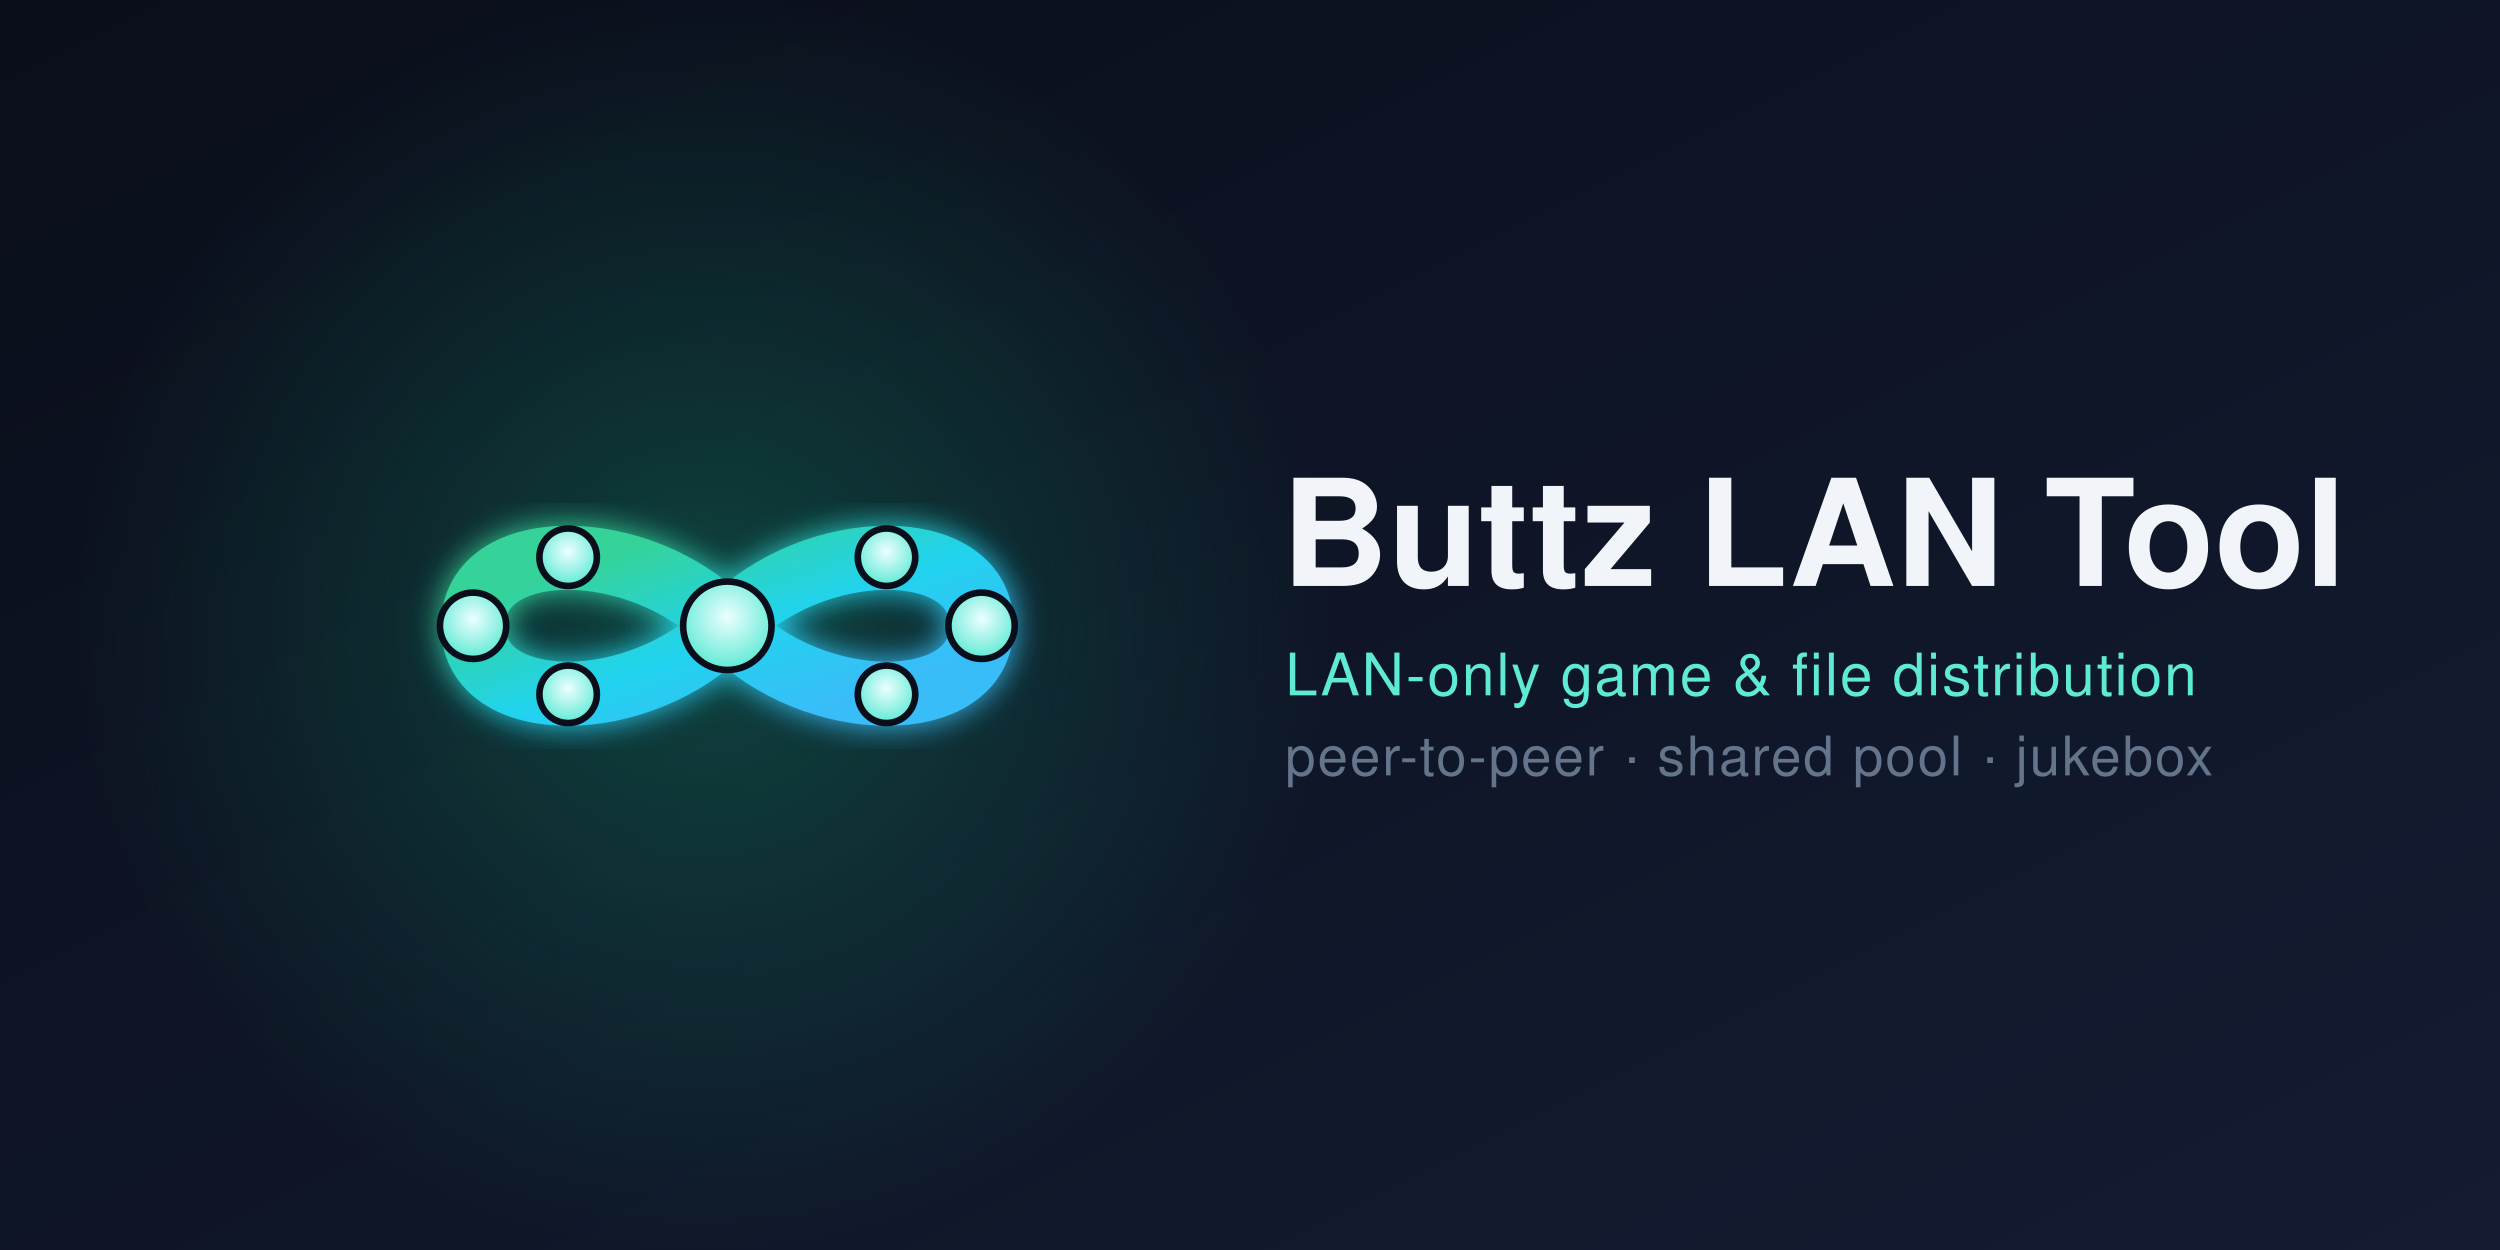
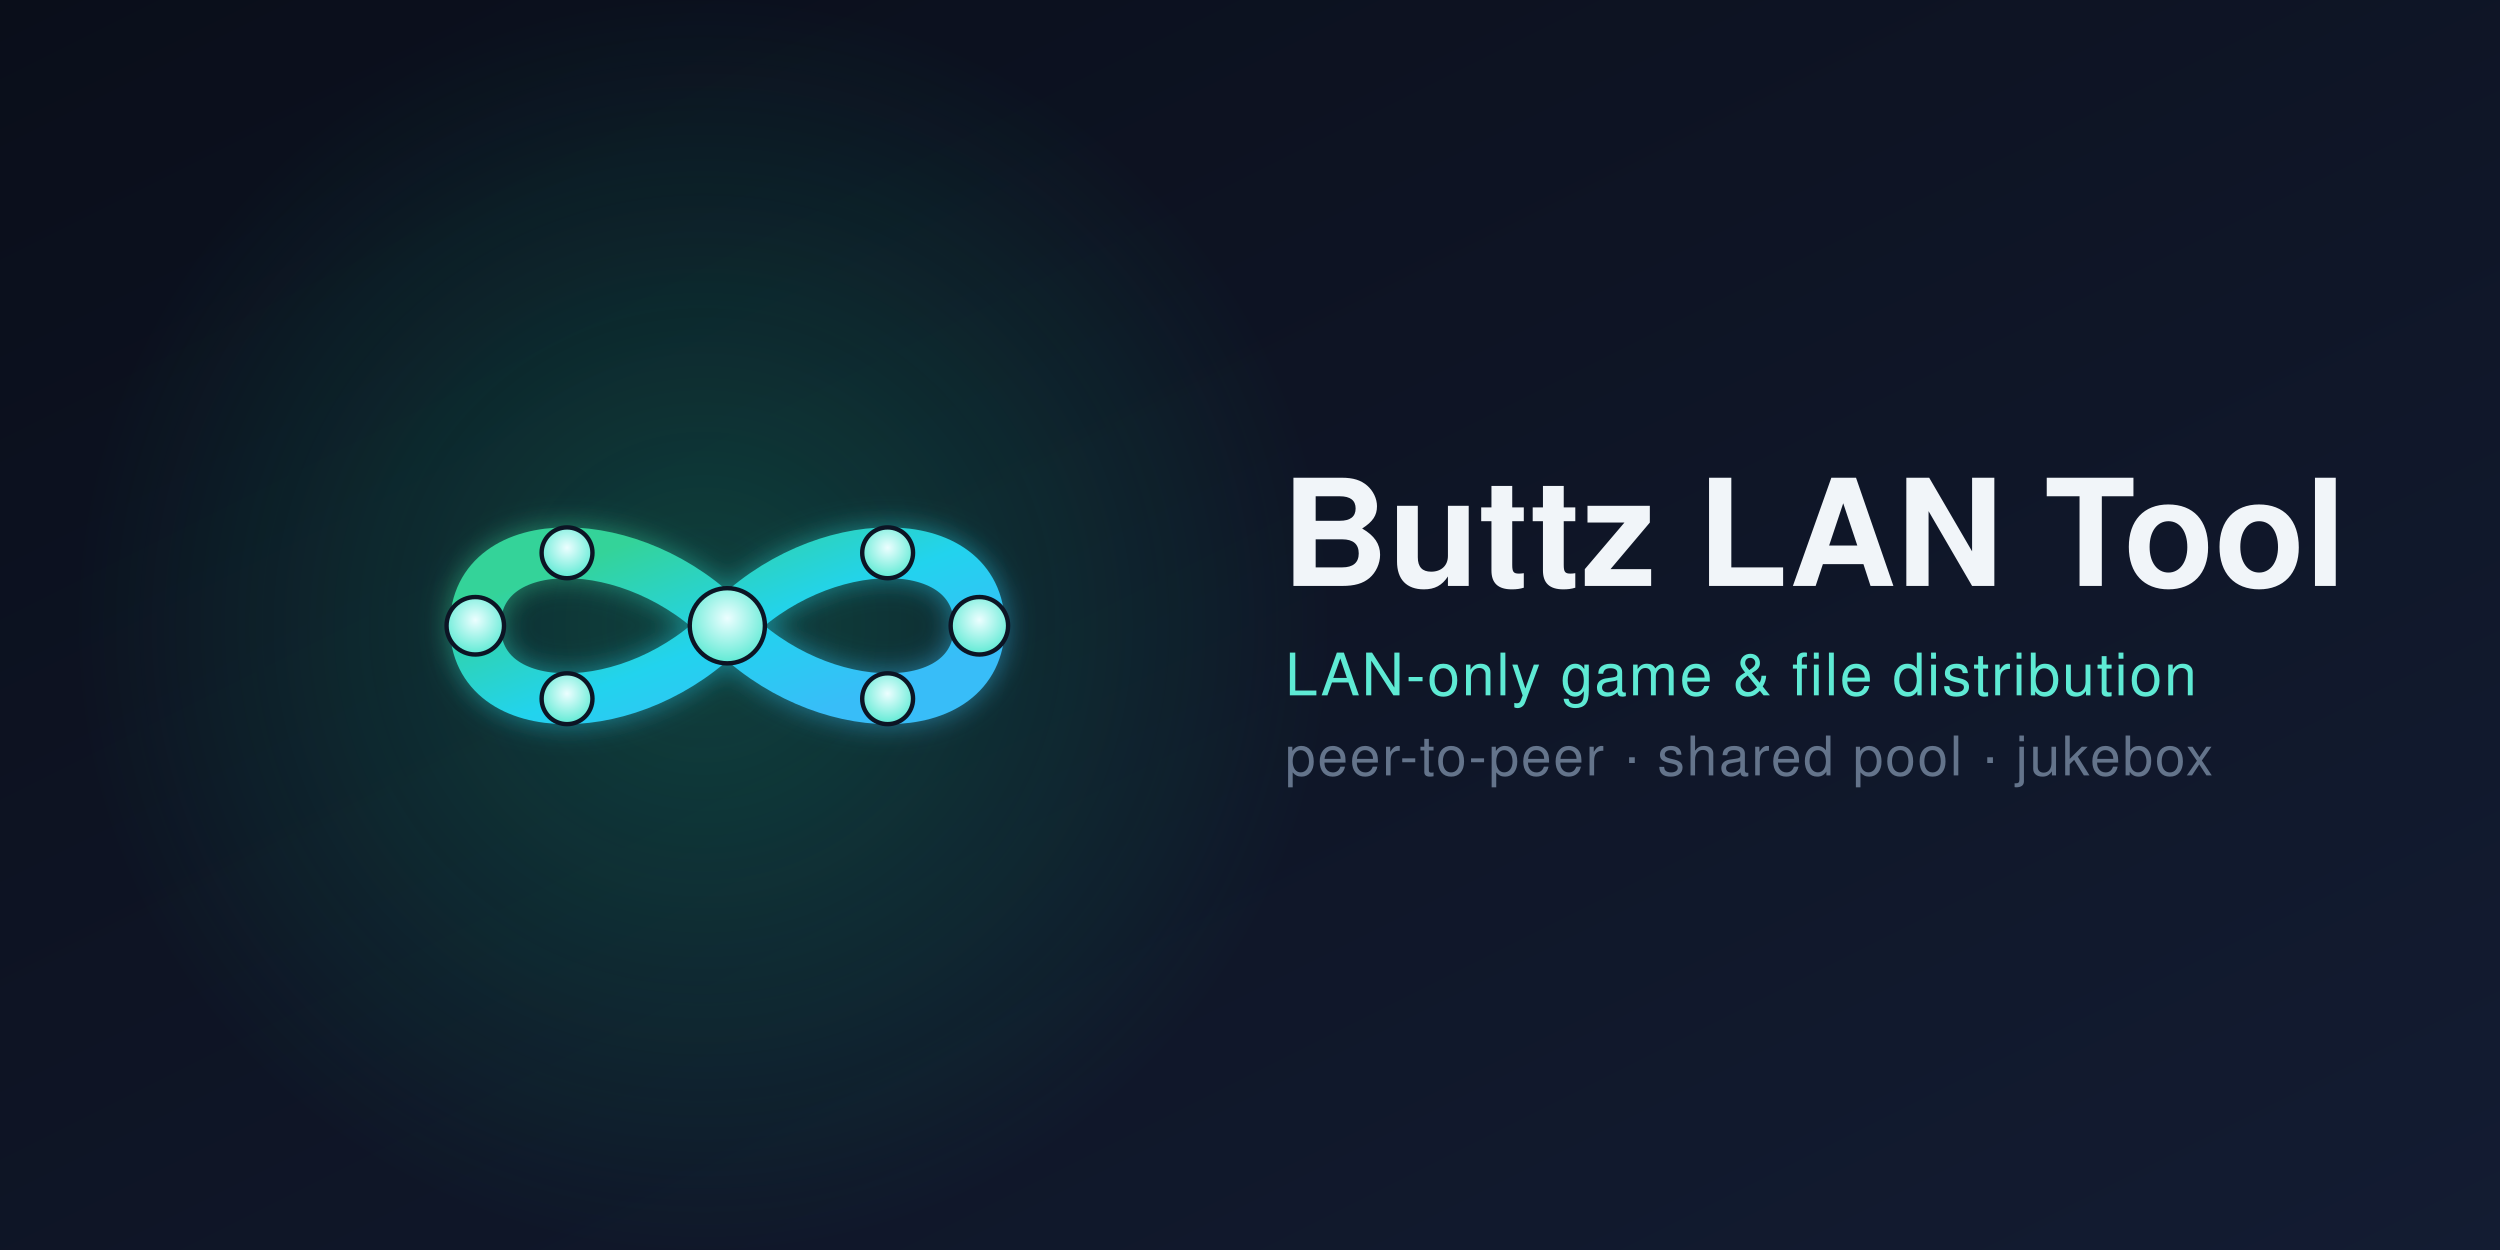
<svg xmlns="http://www.w3.org/2000/svg" width="1280" height="640" viewBox="0 0 1280 640">
  <defs>
    <linearGradient id="bg" x1="0" y1="0" x2="1" y2="1">
      <stop offset="0" stop-color="#0A0E1A" />
      <stop offset="1" stop-color="#131C32" />
    </linearGradient>
    <radialGradient id="halo" cx="0.5" cy="0.5" r="0.5">
      <stop offset="0" stop-color="#10B981" stop-opacity="0.28" />
      <stop offset="1" stop-color="#10B981" stop-opacity="0" />
    </radialGradient>
    <linearGradient id="mesh" x1="0.1" y1="0.2" x2="0.9" y2="0.8">
      <stop offset="0" stop-color="#34D399" />
      <stop offset="0.55" stop-color="#22D3EE" />
      <stop offset="1" stop-color="#38BDF8" />
    </linearGradient>
    <radialGradient id="node" cx="0.5" cy="0.4" r="0.6">
      <stop offset="0" stop-color="#ECFEFF" />
      <stop offset="1" stop-color="#5EEAD4" />
    </radialGradient>
    <filter id="glow" x="-40%" y="-40%" width="180%" height="180%">
-       <feGaussianBlur stdDeviation="14" result="b" />
-       <feMerge>
-         <feMergeNode in="b" />
-         <feMergeNode in="SourceGraphic" />
-       </feMerge>
+       <feGaussianBlur stdDeviation="12" />
    </filter>
  </defs>
  <rect x="0" y="0" width="1280" height="640" fill="url(#bg)" />
  <circle cx="360" cy="320" r="320" fill="url(#halo)" />
  <g transform="translate(82.6,30.6) scale(0.566)">
-     <g fill="none" stroke="url(#mesh)" stroke-width="58" stroke-linecap="round" filter="url(#glow)">
-       <path d="M512 512 C590 430 742 430 742 512 C742 594 590 594 512 512                C434 430 282 430 282 512 C282 594 434 594 512 512 Z" />
+     <g filter="url(#glow)" opacity="0.5">
+       <path d="M512 512 C596 424 740 424 740 512 C740 600 596 600 512 512                C428 424 284 424 284 512 C284 600 428 600 512 512 Z" fill="none" stroke="url(#mesh)" stroke-width="48" stroke-linecap="round" />
    </g>
-     <g fill="url(#node)" stroke="#0A0E1A" stroke-width="6">
-       <circle cx="742" cy="512" r="30" />
-       <circle cx="282" cy="512" r="30" />
-       <circle cx="656" cy="450" r="26" />
-       <circle cx="656" cy="574" r="26" />
-       <circle cx="368" cy="450" r="26" />
-       <circle cx="368" cy="574" r="26" />
-       <circle cx="512" cy="512" r="40" />
+     <path d="M512 512 C596 424 740 424 740 512 C740 600 596 600 512 512              C428 424 284 424 284 512 C284 600 428 600 512 512 Z" fill="none" stroke="url(#mesh)" stroke-width="46" stroke-linecap="round" />
+     <g fill="url(#node)" stroke="#0C1424" stroke-width="4">
+       <circle cx="740" cy="512" r="26" />
+       <circle cx="284" cy="512" r="26" />
+       <circle cx="657" cy="446" r="23" />
+       <circle cx="657" cy="578" r="23" />
+       <circle cx="367" cy="446" r="23" />
+       <circle cx="367" cy="578" r="23" />
+       <circle cx="512" cy="512" r="34" />
    </g>
  </g>
  <text x="656" y="300" font-family="Helvetica, Arial, sans-serif" font-size="76" font-weight="700" fill="#F1F5F9">Buttz LAN Tool</text>
  <text x="658" y="356" font-family="Helvetica, Arial, sans-serif" font-size="30" font-weight="400" fill="#5EEAD4" letter-spacing="1">LAN-only game &amp; file distribution</text>
  <text x="658" y="397" font-family="Helvetica, Arial, sans-serif" font-size="28" font-weight="400" fill="#64748B" letter-spacing="1">peer-to-peer · shared pool · jukebox</text>
</svg>
